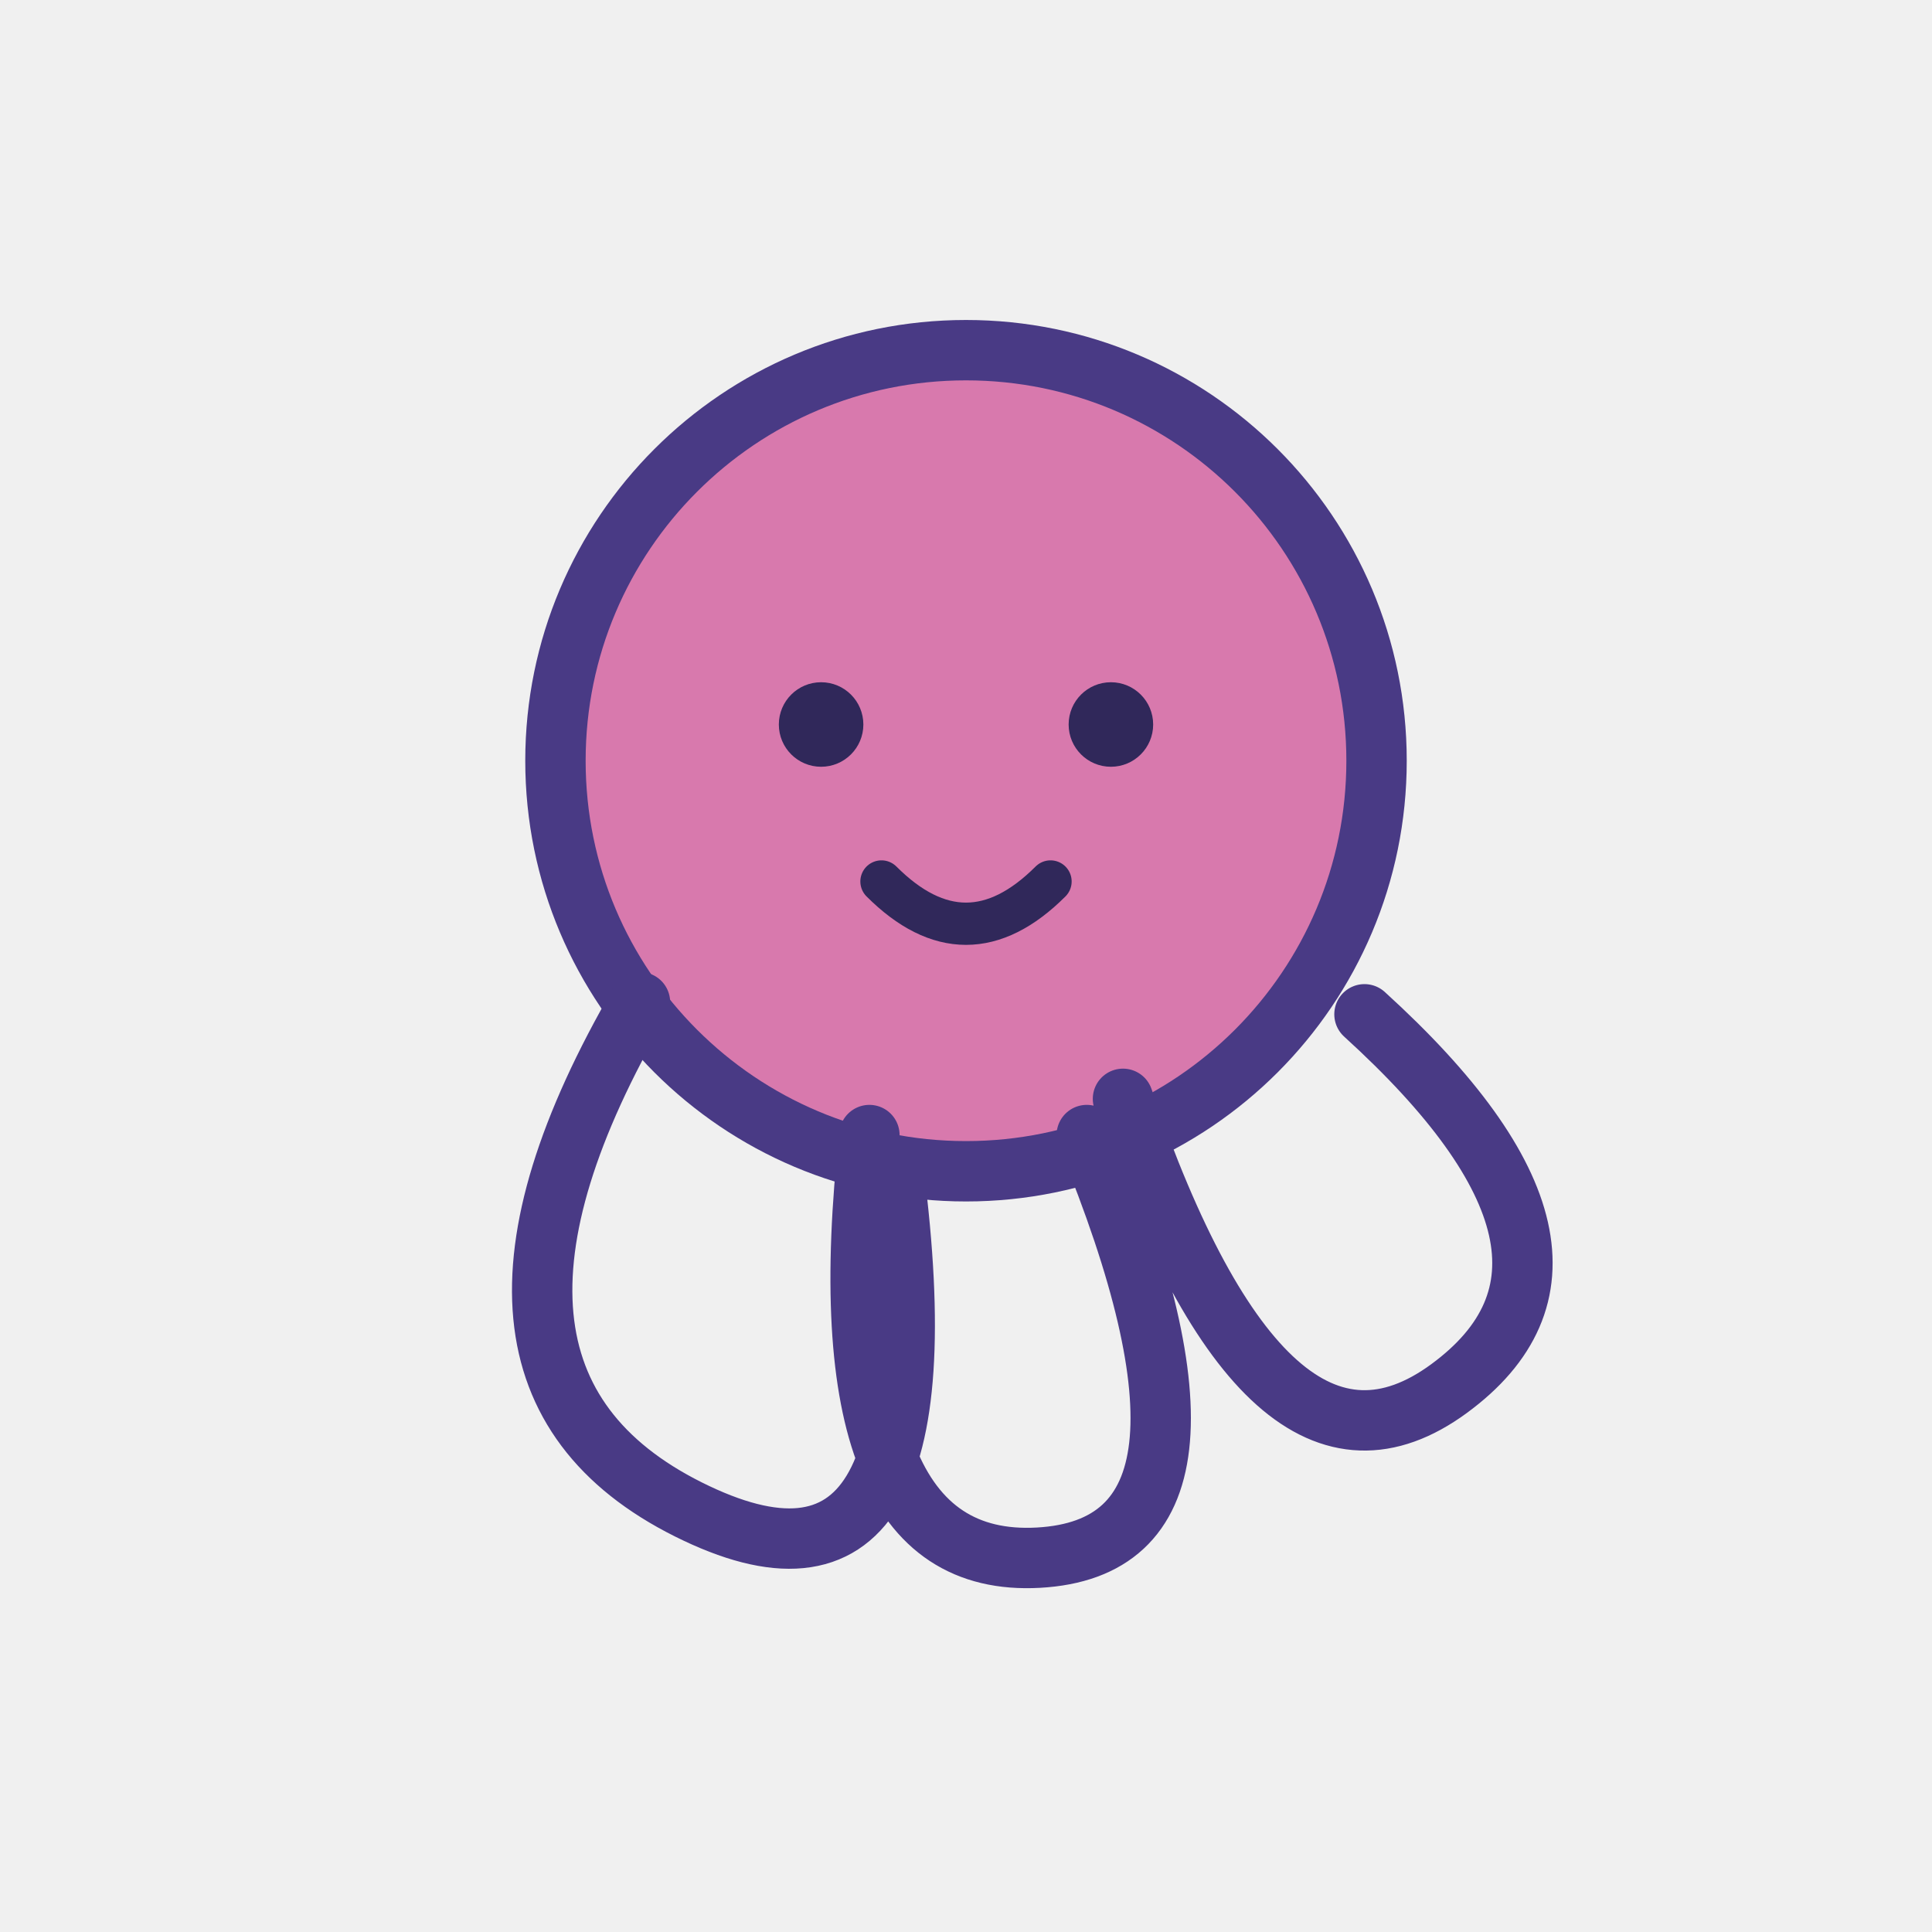
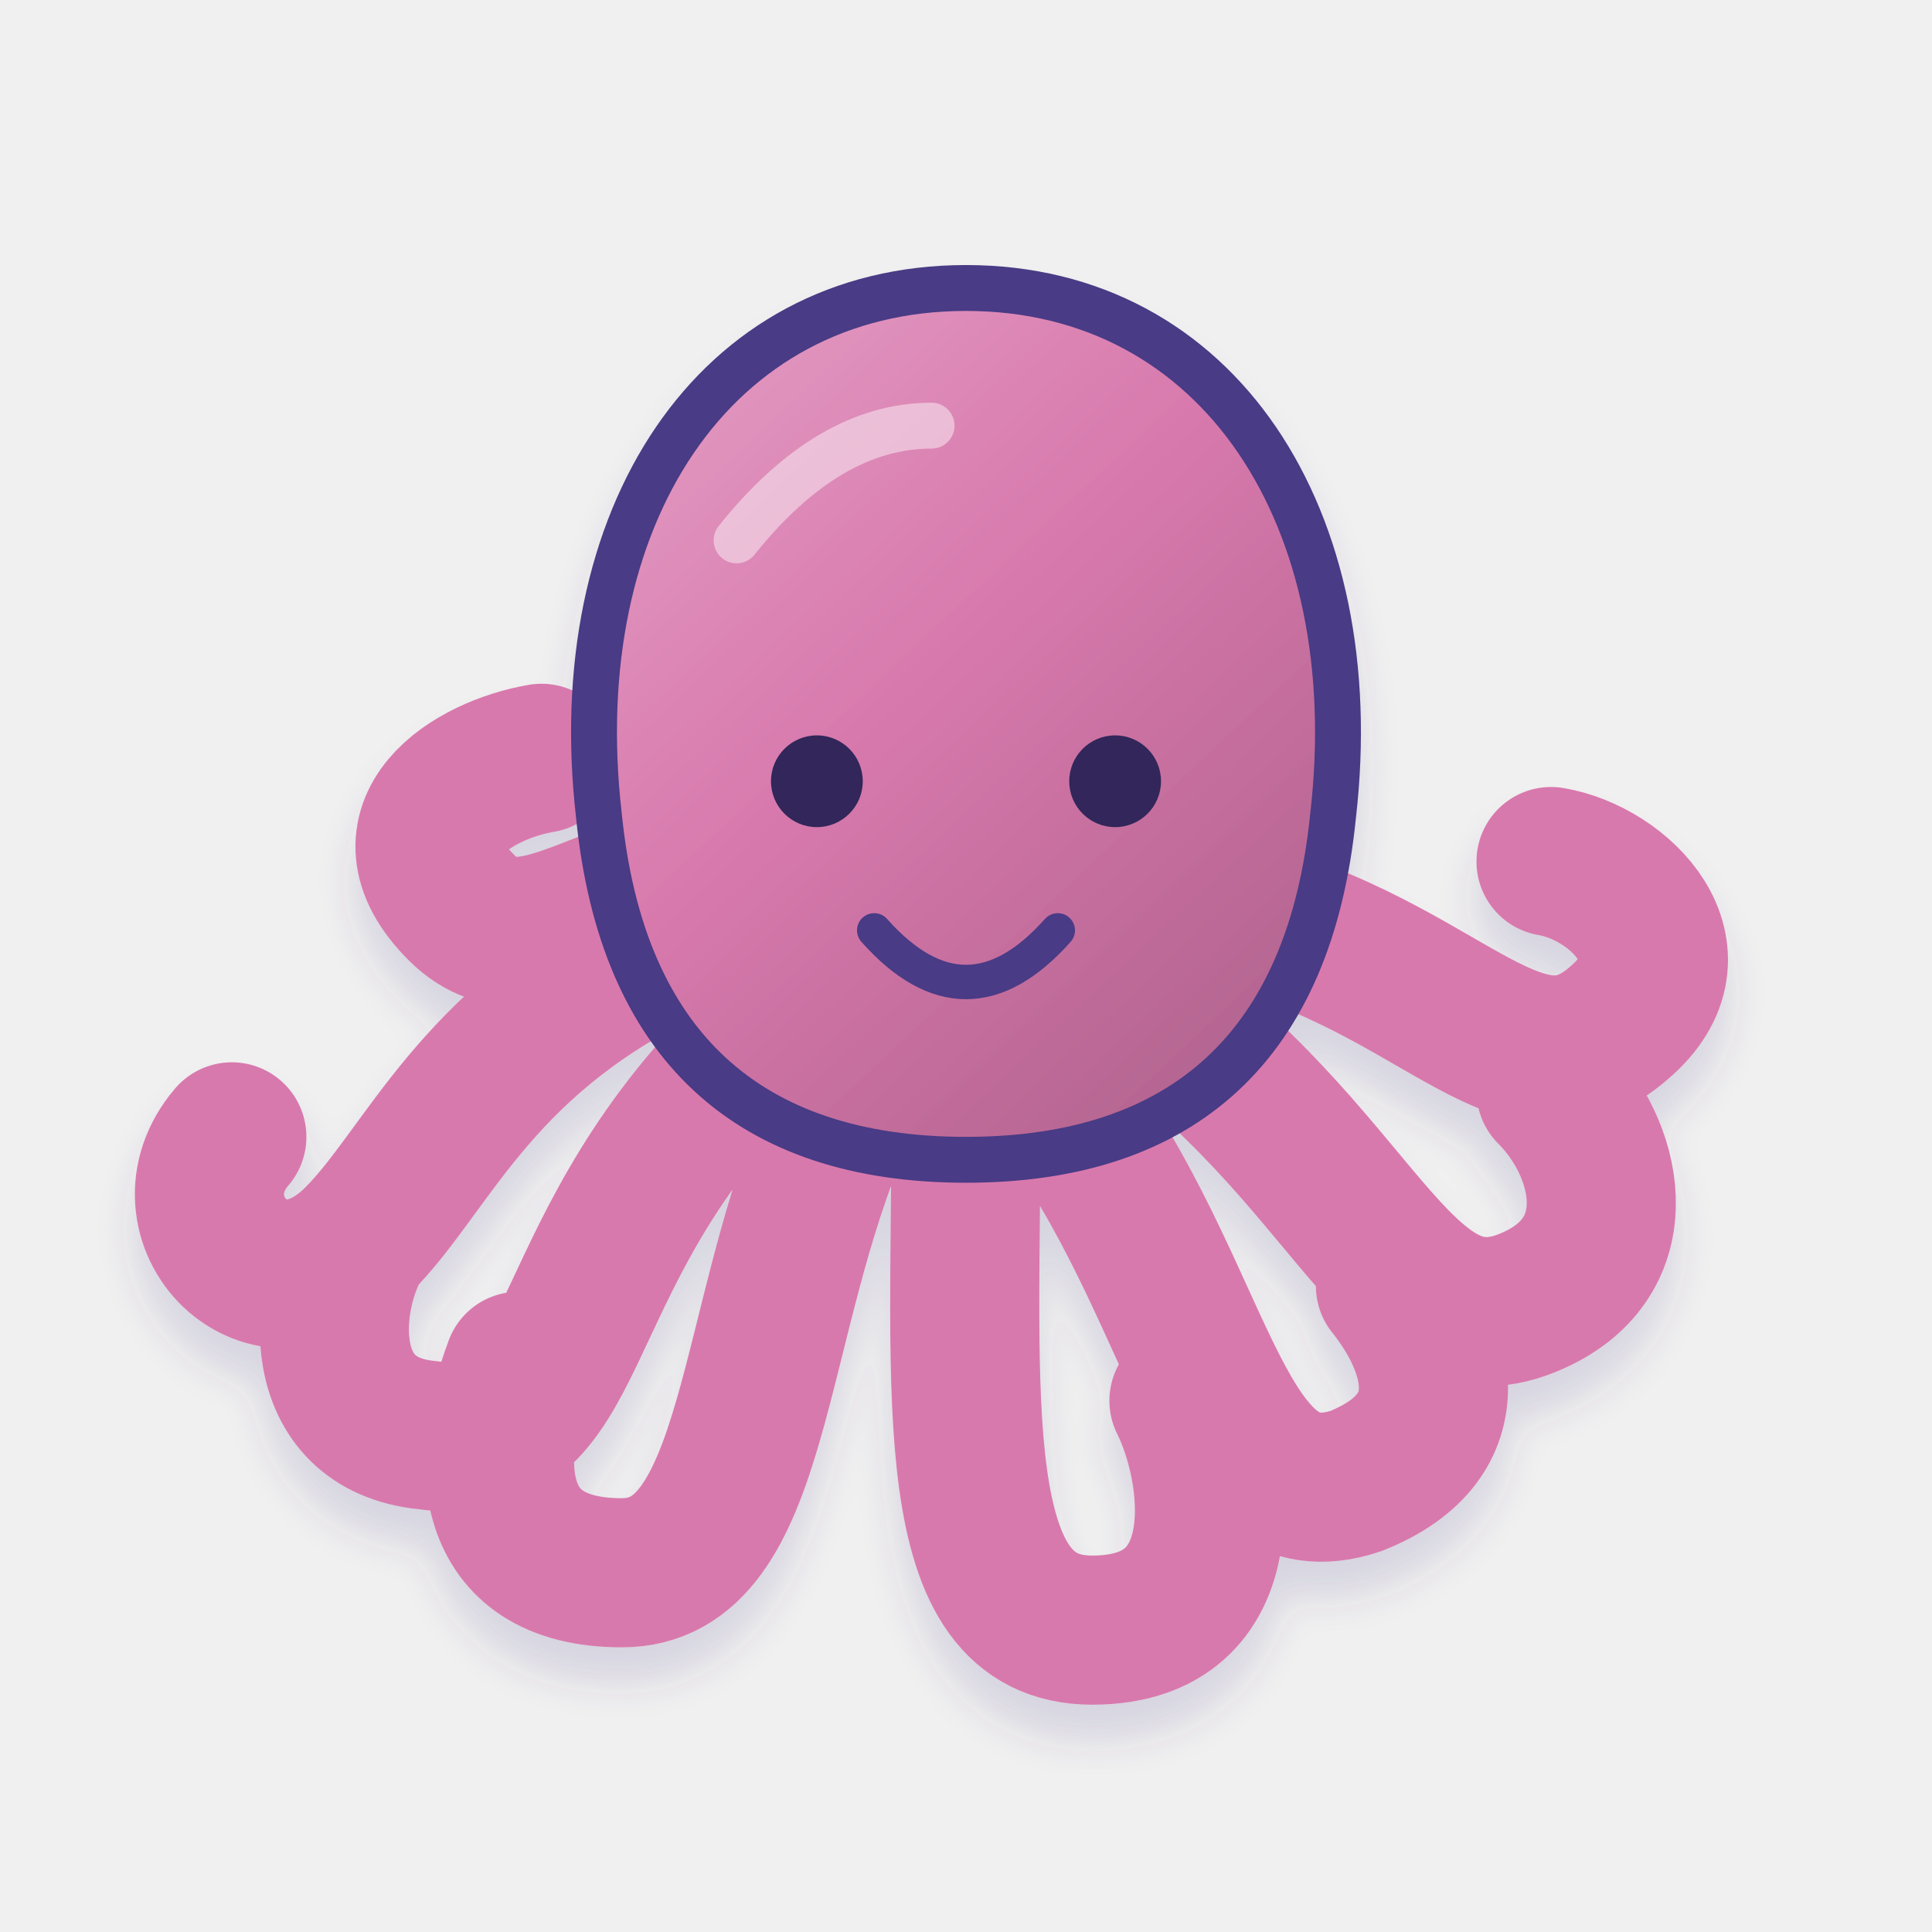
- <svg xmlns="http://www.w3.org/2000/svg" viewBox="0 0 160 160" role="img">
-   <circle cx="80" cy="63" r="34" fill="#d879ad" stroke="#493a85" stroke-width="5" stroke-linecap="round" stroke-linejoin="round" />
-   <g fill="none" stroke="#493a85" stroke-width="5" stroke-linecap="round" stroke-linejoin="round">
-     <path d="M53 83q-18 31 4 42t17-28M72 94q-4 36 14 35t4-35M93 91q12 35 27 24t-7-31" />
+ <svg xmlns="http://www.w3.org/2000/svg" viewBox="0 0 160 160" role="img" data-art-direction="soft-toy">
+   <defs>
+     <linearGradient id="material-0" x1="0" y1="0" x2=".8" y2="1">
+       <stop stop-color="#e4a1c6" />
+       <stop offset=".48" stop-color="#d879ad" />
+       <stop offset="1" stop-color="#b1638e" />
+     </linearGradient>
+     <filter id="soft-shadow" x="-15%" y="-15%" width="130%" height="140%" color-interpolation-filters="sRGB">
+       <feDropShadow dx="0" dy="3" stdDeviation="1.6" flood-color="#493a85" flood-opacity=".16" />
+     </filter>
+   </defs>
+   <g transform="translate(4 2) scale(.95)" filter="url(#soft-shadow)">
+     <path d="M53 81c-16 8-20 19-26 25-8 8-17-2-11-9m45-7c-18 18-14 35-28 33-10-1-9-12-6-17m42-11c-8 18-7 40-19 40-12 0-12-10-9-18m39-22c0 25-2 45 11 45 13 0 11-14 8-20m-10-25c12 17 13 36 25 32 10-4 7-12 3-17m-21-24c19 14 22 31 34 25 8-4 6-13 1-18m-30-16c20 4 27 18 36 10 7-6 0-13-6-14m-60 0c-20-2-28 11-35 4-7-7 1-12 7-13" fill="none" stroke="#d879ad" stroke-width="13" stroke-linecap="round" />
+     <path d="M48 69c-3-26 10-46 32-46s35 20 32 46c-2 20-13 30-32 30S50 89 48 69z" fill="url(#material-0)" stroke="#493a85" stroke-width="4" />
+     <circle cx="67" cy="66" r="4" fill="#30285a" />
+     <circle cx="93" cy="66" r="4" fill="#30285a" />
+     <path d="M72 79q8 9 16 0" fill="none" stroke="#493a85" stroke-width="3" stroke-linecap="round" />
+     <path d="M60 45q8-10 17-10" fill="none" stroke="#fff" stroke-width="4" stroke-linecap="round" opacity=".45" />
  </g>
-   <circle cx="68" cy="60" r="3.5" fill="#30285a" />
-   <circle cx="92" cy="60" r="3.5" fill="#30285a" />
-   <path d="M73 73q7 7 14 0" fill="none" stroke="#30285a" stroke-width="3.5" stroke-linecap="round" />
</svg>
